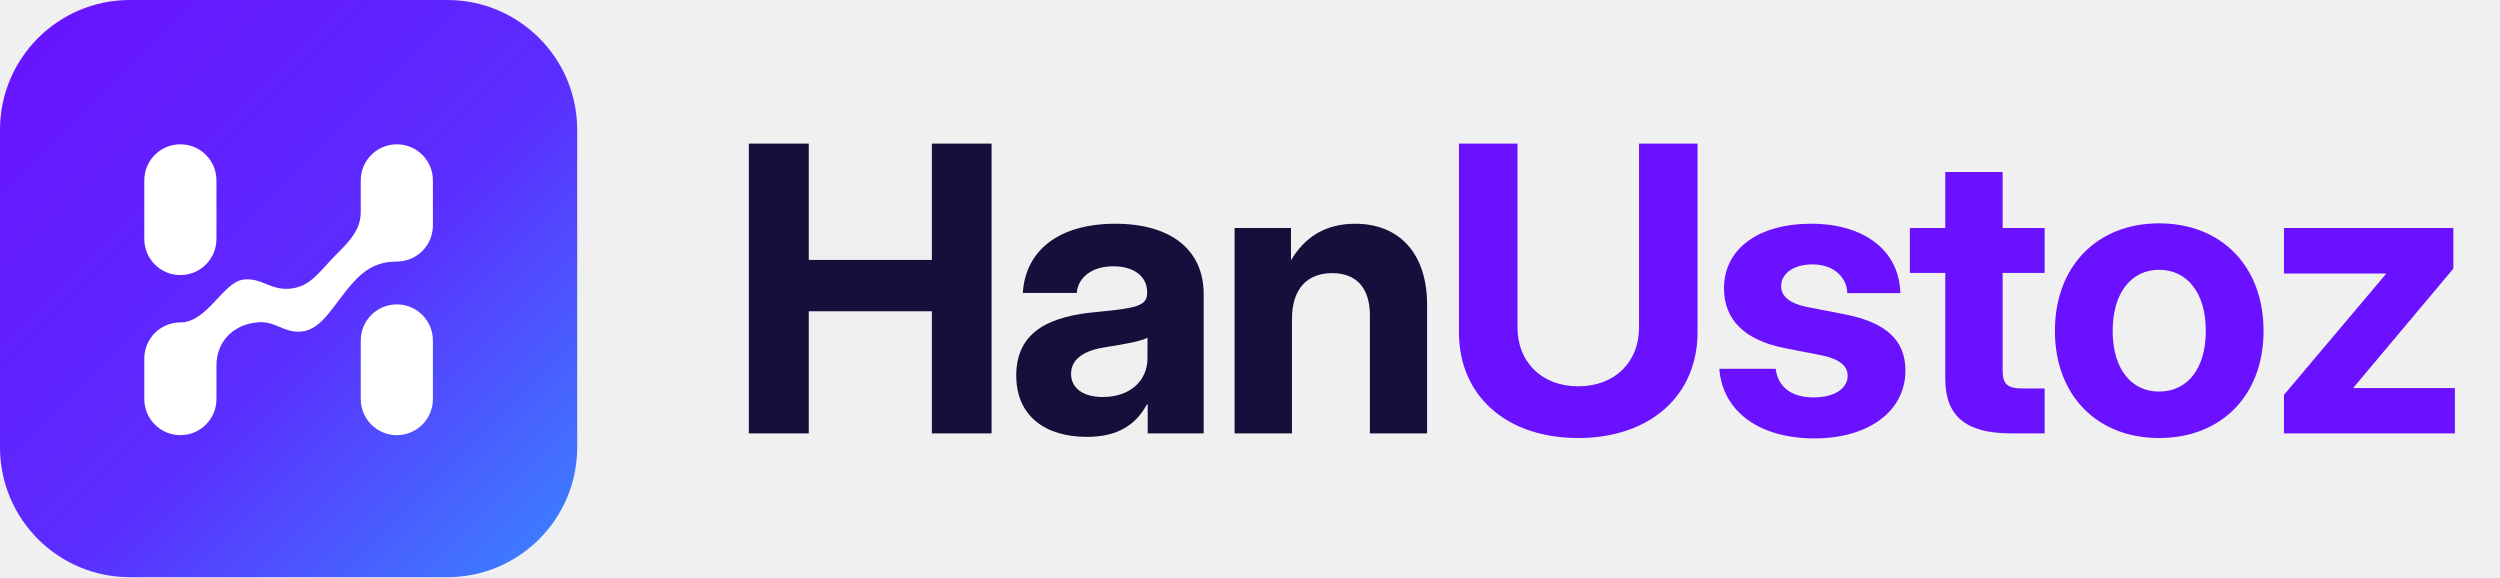
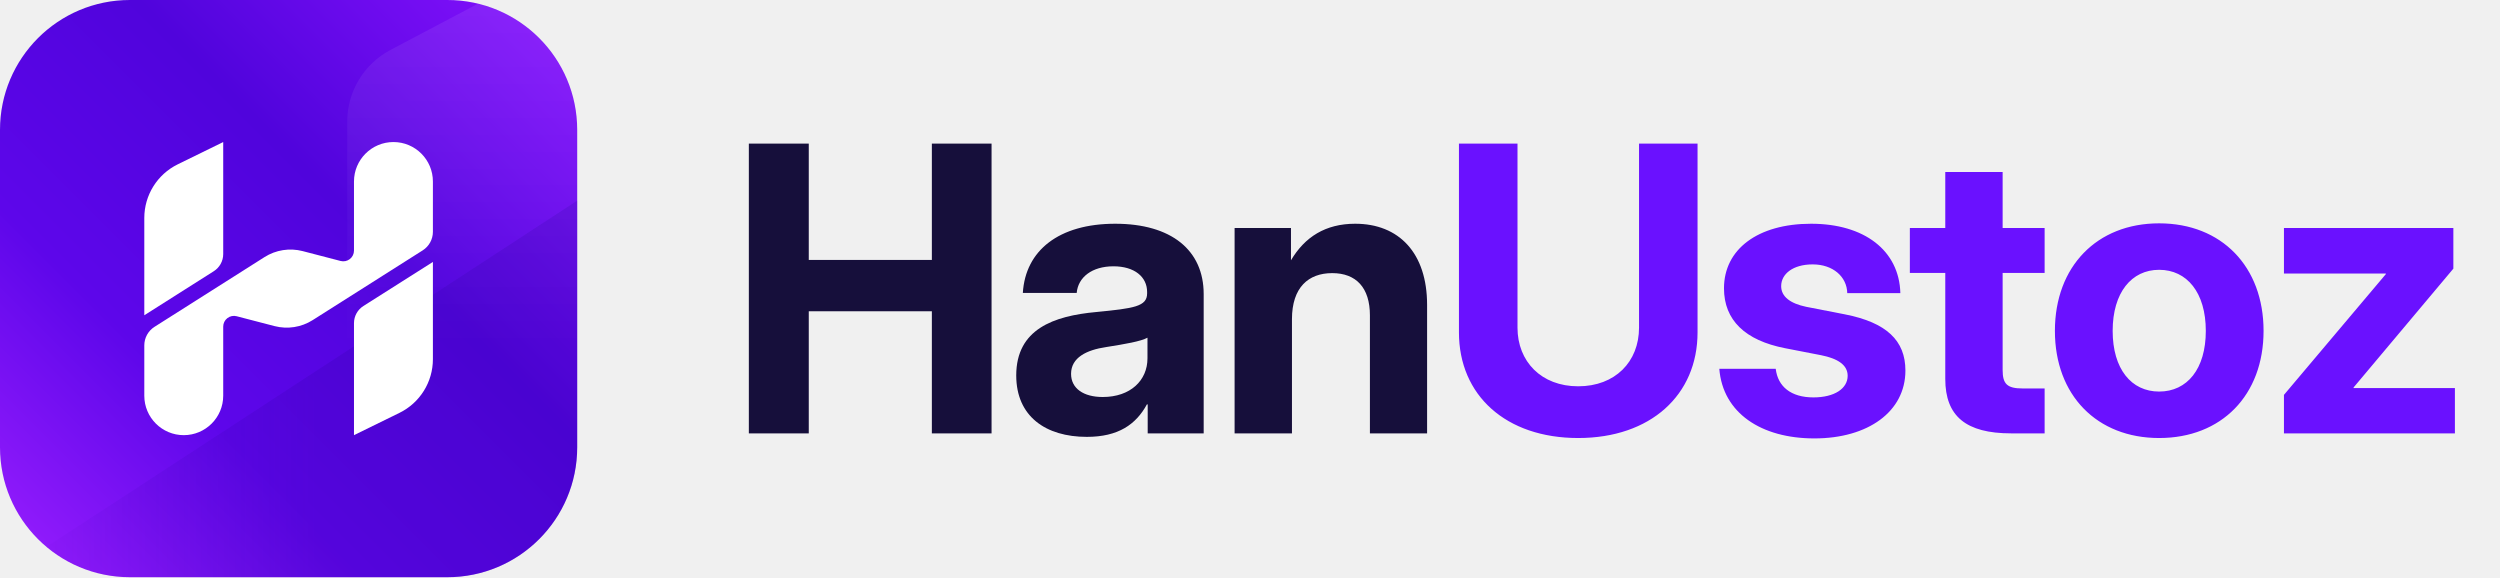
<svg xmlns="http://www.w3.org/2000/svg" width="693" height="160" viewBox="0 0 693 160">
  <defs>
-     <linearGradient id="hq-bg" x1="0" y1="0" x2="1" y2="1">
-       <stop offset="0" stop-color="#6a11ff" />
-       <stop offset=".55" stop-color="#5b2dff" />
-       <stop offset="1" stop-color="#3a86ff" />
+     <linearGradient id="hq-bg" x1="0" y1="1" x2="1" y2="0">
+       <stop offset="0" stop-color="#9b1fff" />
+       <stop offset=".32" stop-color="#5d06ea" />
+       <stop offset=".62" stop-color="#5004dc" />
+       <stop offset="1" stop-color="#8812ff" />
    </linearGradient>
+     <linearGradient id="hq-shade" x1="0" y1="0" x2="1" y2="0">
+       <stop offset="0" stop-color="#3200a8" stop-opacity="0" />
+       <stop offset=".55" stop-color="#3200a8" stop-opacity=".22" />
+     </linearGradient>
+     <linearGradient id="hq-glow" x1="0" y1="0" x2="0" y2="1">
+       <stop offset="0" stop-color="#fff" stop-opacity=".08" />
+       <stop offset=".6" stop-color="#fff" stop-opacity="0" />
+     </linearGradient>
+     <clipPath id="hq-round">
+       <rect width="512" height="512" rx="115.2" />
+     </clipPath>
  </defs>
-   <rect width="160" height="160" rx="36" fill="url(#hq-bg)" />
+   <g transform="scale(0.3125)" clip-path="url(#hq-round)">
+     <rect width="512" height="512" fill="url(#hq-bg)" />
+     <path d="M0 512 L512 178 V512 Z" fill="url(#hq-shade)" />
+     <path d="M308 512 V108 A72 72 0 0 1 346.2 44.4 L430.2 0 H512 V512 Z" fill="url(#hq-glow)" />
+   </g>
  <g transform="translate(0.00 0.00) scale(0.3125)" fill="#ffffff">
-     <rect x="128" y="128" width="64" height="116" rx="32" />
-     <rect x="320" y="270" width="64" height="116" rx="32" />
-     <path d="M128 354 A32 32 0 0 0 192 354 V324 C192 304 206 288 228 286 C244 284 252 296 268 294 C286 292 296 270 312 252 C324 238 336 232 352 232 A32 32 0 0 0 384 200 V160 A32 32 0 0 0 320 160 V188 C320 204 310 214 298 226 C284 240 276 254 258 256 C240 258 232 246 216 248 C198 250 184 286 160 286 A32 32 0 0 0 128 318 Z" />
+     <path d="M137.06 289.91 L234.64 228.05 A43 43 0 0 1 268.48 222.74 L302.11 231.49 A9.5 9.5 0 0 0 314 222.29 L314 161 A35 35 0 0 1 349 126 A35 35 0 0 1 384 161 L384 205.62 A19.5 19.5 0 0 1 374.94 222.09 L277.36 283.95 A43 43 0 0 1 243.52 289.26 L209.89 280.51 A9.5 9.5 0 0 0 198 289.71 L198 351 A35 35 0 0 1 163 386 A35 35 0 0 1 128 351 L128 306.38 A19.5 19.5 0 0 1 137.06 289.91 Z" />
+     <path d="M198 126 L198 225.37 A18 18 0 0 1 189.64 240.57 L128 279.65 L128 193.35 A53 53 0 0 1 157.68 145.76 L198 126 Z" />
+     <path d="M314 386 L314 286.63 A18 18 0 0 1 322.36 271.43 L384 232.35 L384 318.65 A53 53 0 0 1 354.32 366.24 L314 386 Z" />
  </g>
  <g transform="translate(201.60 120.13)">
    <path d="M5.98 0.00L22.59 0.00L22.59 -33.85L56.71 -33.85L56.71 0.00L73.26 0.00L73.26 -80.32L56.71 -80.32L56.71 -48.08L22.59 -48.08L22.59 -80.32L5.98 -80.32ZM99.66 0.97C108.40 0.97 113.30 -2.48 116.32 -8.03L116.54 -8.03L116.54 0.00L132.06 0.00L132.06 -38.60C132.06 -50.78 123.11 -58.11 107.53 -58.11C91.90 -58.11 82.63 -50.67 81.93 -38.92L96.86 -38.92C97.24 -43.29 101.12 -46.31 107.05 -46.31C112.87 -46.31 116.38 -43.39 116.38 -39.19L116.38 -38.81C116.38 -35.15 112.71 -34.66 102.31 -33.64C90.45 -32.56 80.10 -28.89 80.10 -16.06C80.10 -4.69 88.29 0.97 99.66 0.97ZM104.08 -10.08C98.75 -10.08 95.30 -12.45 95.30 -16.50C95.30 -21.02 99.61 -23.13 105.06 -23.93C110.18 -24.74 114.65 -25.50 116.48 -26.52L116.48 -20.81C116.48 -14.66 111.74 -10.08 104.08 -10.08ZM156.53 -31.64C156.53 -40.48 161.11 -44.42 167.69 -44.42C174.32 -44.42 178.14 -40.38 178.14 -32.72L178.14 0.00L193.99 0.00L193.99 -35.63C193.99 -50.02 186.18 -58.11 174.05 -58.11C165.85 -58.11 160.09 -54.45 156.26 -47.98L156.26 -56.92L140.63 -56.92L140.63 0.00L156.53 0.00Z" fill="#160f3b" />
    <path transform="translate(197.00 0)" d="M38.87 1.29C58.92 1.29 71.96 -10.62 71.96 -27.98L71.96 -80.32L55.74 -80.32L55.74 -29.32C55.74 -19.84 49.11 -13.05 38.87 -13.05C28.68 -13.05 22.05 -19.89 22.05 -29.32L22.05 -80.32L5.82 -80.32L5.82 -27.98C5.82 -10.57 18.81 1.29 38.87 1.29ZM104.35 1.40C119.23 1.40 129.58 -6.04 129.58 -17.41C129.58 -25.77 124.30 -30.73 112.82 -32.99L102.04 -35.09C97.67 -36.01 95.14 -37.90 95.14 -40.81C95.14 -44.20 98.42 -46.84 103.87 -46.84C109.48 -46.84 113.36 -43.45 113.46 -38.87L128.18 -38.87C127.86 -50.73 118.15 -58.11 103.44 -58.11C88.61 -58.11 79.29 -51.00 79.29 -40.21C79.29 -31.37 85.16 -25.77 96.21 -23.61L106.19 -21.67C110.82 -20.75 113.57 -18.97 113.57 -15.96C113.57 -12.45 109.96 -9.97 104.08 -9.97C97.89 -9.97 94.22 -12.94 93.63 -17.90L77.99 -17.90C78.96 -5.66 89.58 1.40 104.35 1.40ZM168.17 -56.92L156.53 -56.92L156.53 -72.45L140.63 -72.45L140.63 -56.92L130.81 -56.92L130.81 -44.47L140.63 -44.47L140.63 -15.09C140.63 -4.74 146.39 0.00 158.90 0.00L168.17 0.00L168.17 -12.45L162.08 -12.45C157.77 -12.45 156.53 -13.69 156.53 -17.57L156.53 -44.47L168.17 -44.47ZM199.91 1.29C217.22 1.29 228.86 -10.57 228.86 -28.41C228.86 -46.25 217.22 -58.22 199.91 -58.22C182.66 -58.22 171.02 -46.25 171.02 -28.41C171.02 -10.57 182.66 1.29 199.91 1.29ZM199.91 -11.59C192.21 -11.59 187.03 -17.84 187.03 -28.41C187.03 -39.03 192.26 -45.34 199.91 -45.34C207.62 -45.34 212.85 -39.03 212.85 -28.41C212.85 -17.84 207.68 -11.59 199.91 -11.59ZM234.51 0.00L281.90 0.00L281.90 -12.56L253.81 -12.56L253.81 -12.72L281.47 -45.66L281.47 -56.92L234.51 -56.92L234.51 -44.31L262.76 -44.31L262.76 -44.15L234.51 -10.67Z" fill="#6a11ff" />
  </g>
</svg>
